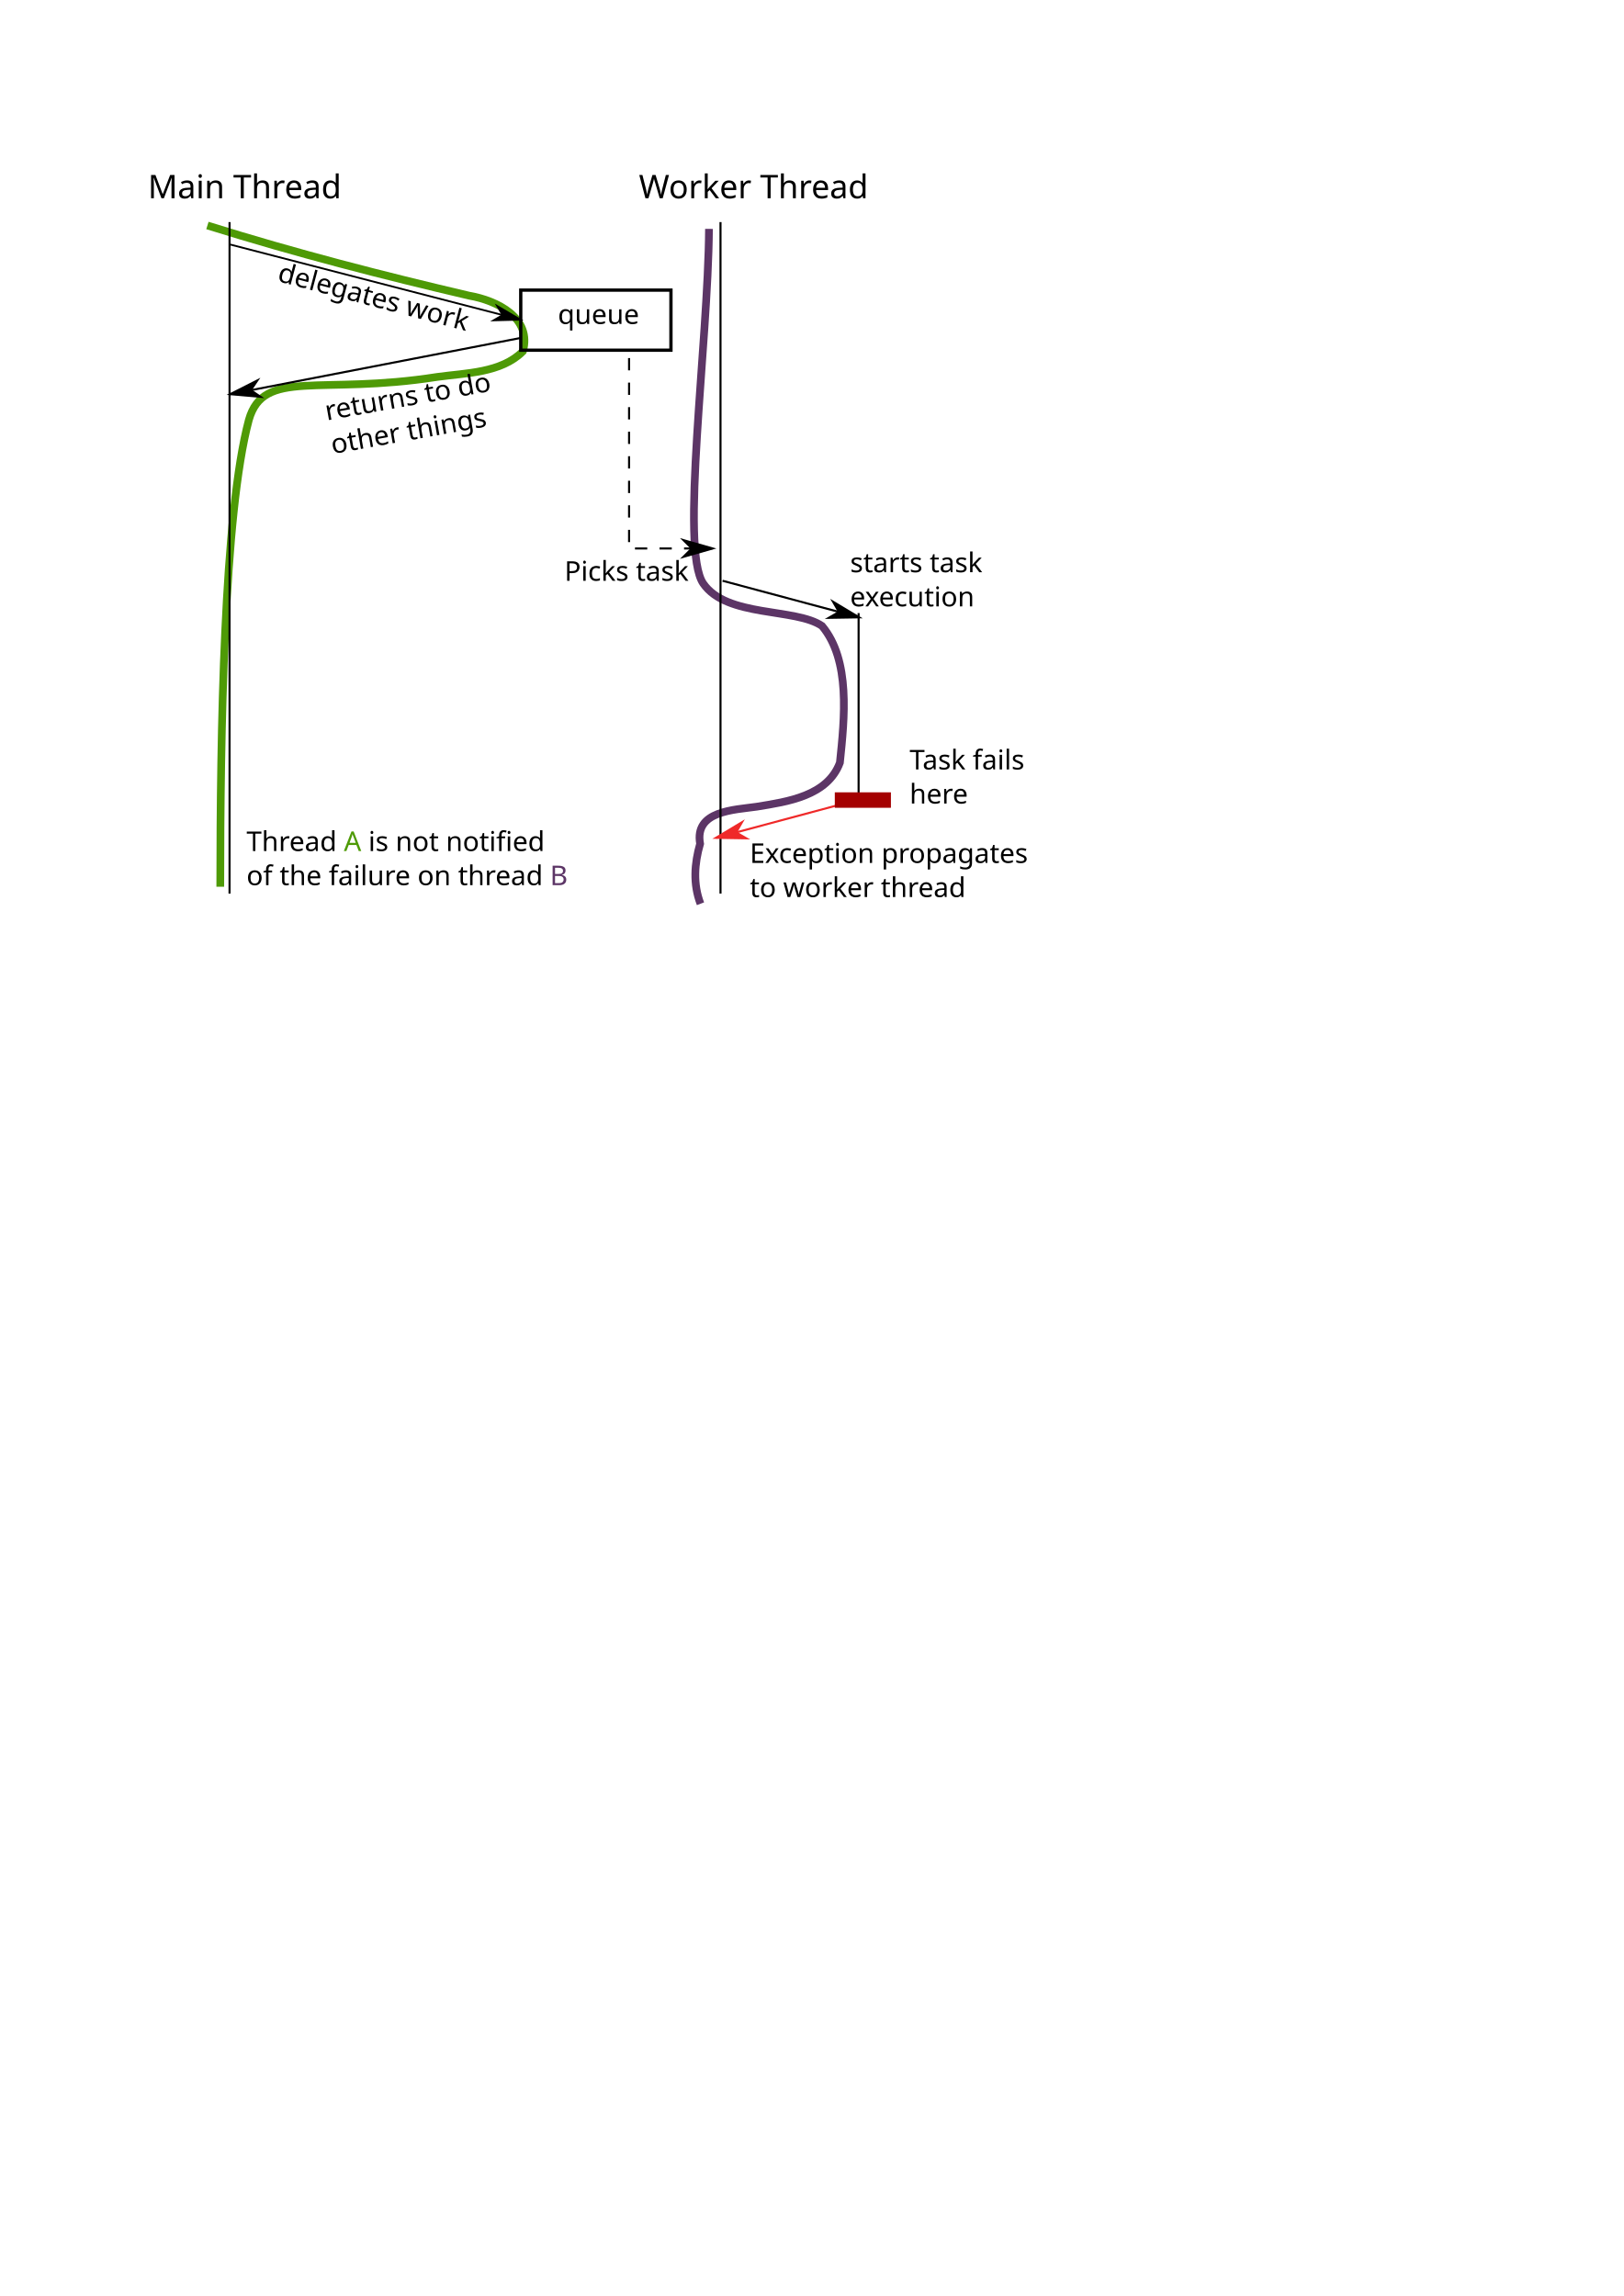
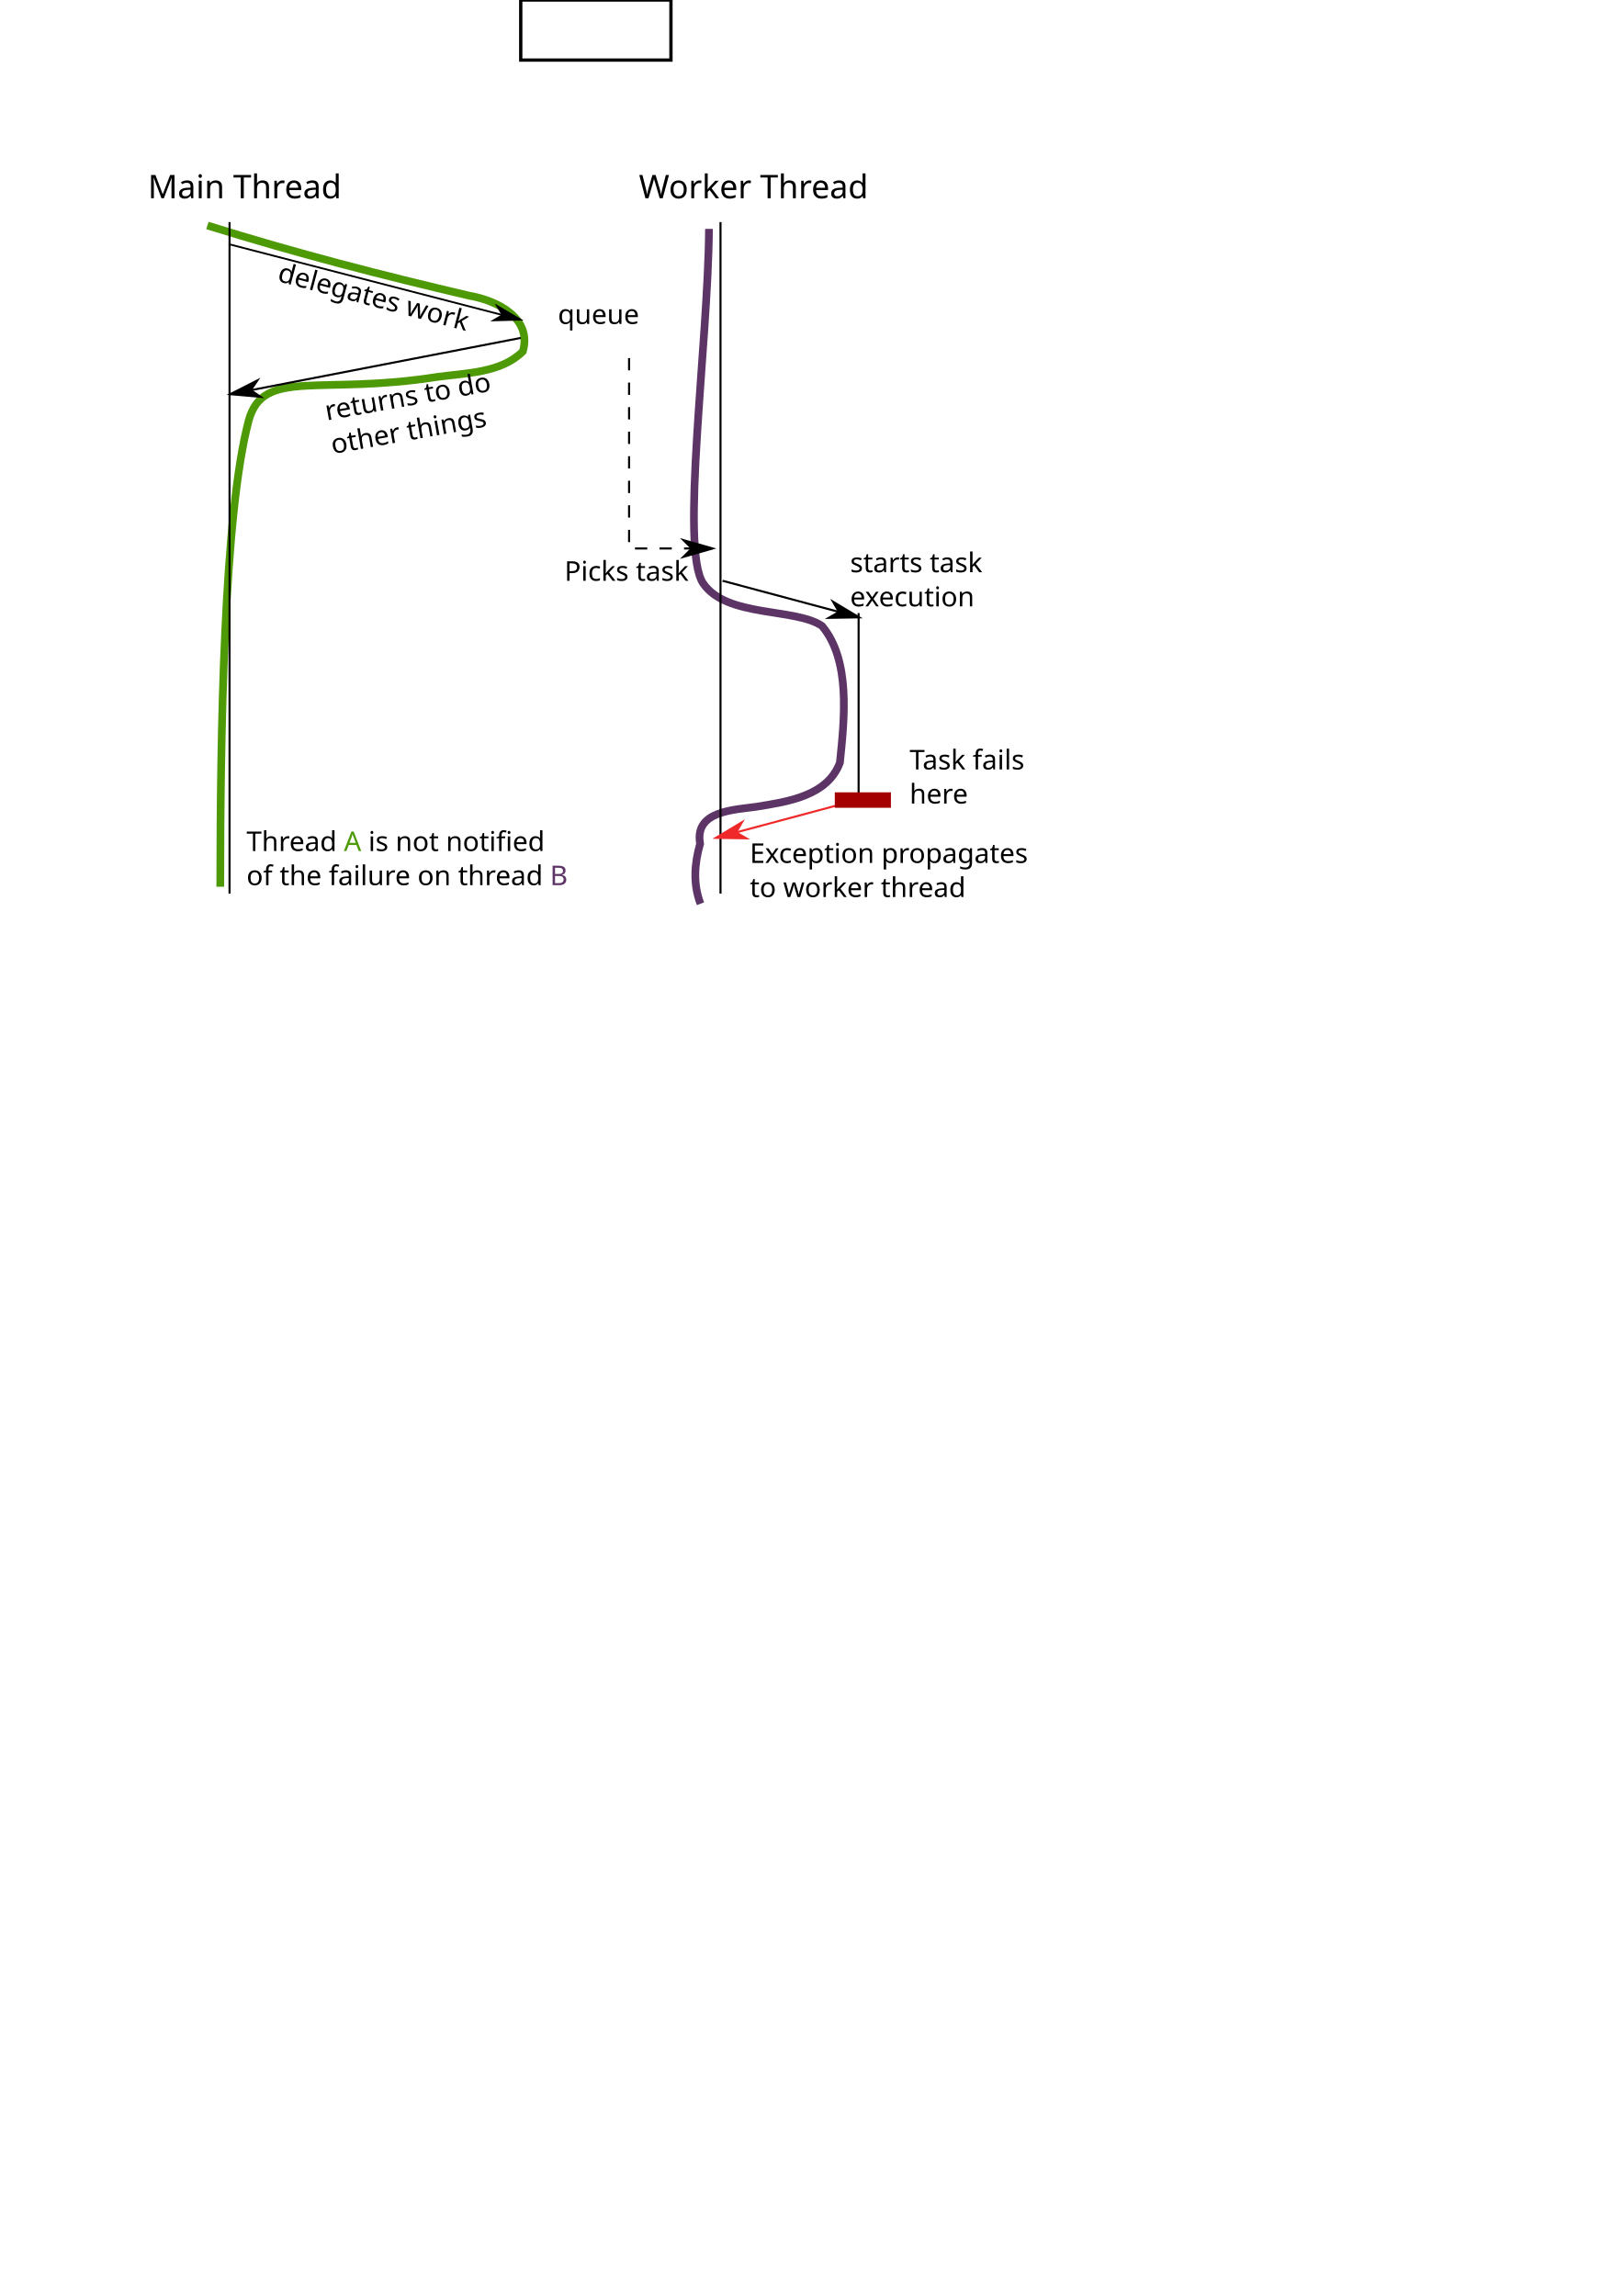
<svg xmlns="http://www.w3.org/2000/svg" width="210mm" height="297mm" viewBox="0 0 210 297" version="1.1" id="svg7567">
  <defs id="defs7561">
    <marker orient="auto" refY="0.0" refX="0.0" id="marker8891" style="overflow:visible;">
      <path id="path8889" d="M 0.0,0.0 L 5.0,-5.0 L -12.5,0.0 L 5.0,5.0 L 0.0,0.0 z " style="fill-rule:evenodd;stroke:#ef2929;stroke-width:1pt;stroke-opacity:1;fill:#ef2929;fill-opacity:1" transform="scale(0.8) rotate(180) translate(12.5,0)" />
    </marker>
    <marker style="overflow:visible;" id="marker8773" refX="0.0" refY="0.0" orient="auto">
      <path transform="scale(0.8) rotate(180) translate(12.5,0)" style="fill-rule:evenodd;stroke:#000000;stroke-width:1pt;stroke-opacity:1;fill:#000000;fill-opacity:1" d="M 0.0,0.0 L 5.0,-5.0 L -12.5,0.0 L 5.0,5.0 L 0.0,0.0 z " id="path8771" />
    </marker>
    <marker orient="auto" refY="0.0" refX="0.0" id="marker8630" style="overflow:visible;">
      <path id="path8628" d="M 0.0,0.0 L 5.0,-5.0 L -12.5,0.0 L 5.0,5.0 L 0.0,0.0 z " style="fill-rule:evenodd;stroke:#000000;stroke-width:1pt;stroke-opacity:1;fill:#000000;fill-opacity:1" transform="scale(0.8) rotate(180) translate(12.5,0)" />
    </marker>
    <marker style="overflow:visible;" id="marker8536" refX="0.0" refY="0.0" orient="auto">
      <path transform="scale(0.8) rotate(180) translate(12.5,0)" style="fill-rule:evenodd;stroke:#000000;stroke-width:1pt;stroke-opacity:1;fill:#000000;fill-opacity:1" d="M 0.0,0.0 L 5.0,-5.0 L -12.5,0.0 L 5.0,5.0 L 0.0,0.0 z " id="path8534" />
    </marker>
    <marker orient="auto" refY="0.0" refX="0.0" id="Arrow1Lend" style="overflow:visible;">
      <path id="path4538" d="M 0.0,0.0 L 5.0,-5.0 L -12.5,0.0 L 5.0,5.0 L 0.0,0.0 z " style="fill-rule:evenodd;stroke:#000000;stroke-width:1pt;stroke-opacity:1;fill:#000000;fill-opacity:1" transform="scale(0.8) rotate(180) translate(12.5,0)" />
    </marker>
  </defs>
  <g id="layer1">
    <path style="fill:none;stroke:#4e9a06;stroke-width:1;stroke-linecap:butt;stroke-linejoin:miter;stroke-opacity:1;stroke-miterlimit:4;stroke-dasharray:none" d="m 26.827,29.168 c 11.617,3.628 22.736,6.476 33.876,9.084 3.578,0.614 8.147,2.88 6.922,7.201 -2.813,2.808 -7.345,2.784 -11.076,3.303 -15.213,2.397 -22.445,-1.166 -24.365,5.566 -3.25,12.182 -3.688,40.709 -3.695,60.386" id="path8744" />
    <path style="fill:none;stroke:#5c3566;stroke-width:1;stroke-linecap:butt;stroke-linejoin:miter;stroke-opacity:1;stroke-miterlimit:4;stroke-dasharray:none" d="m 91.696,29.607 c -0.097,14.866 -3.791,41.433 -0.746,45.867 3.045,4.435 11.925,3.133 15.368,5.499 3.708,4.442 2.91,11.914 2.31,17.681 -1.616,4.325 -6.76,5.044 -10.756,5.696 -2.912,0.425 -8.09,0.502 -7.325,4.797 -0.737,2.556 -0.926,5.222 0.05,7.758" id="path9051" />
    <path style="fill:none;stroke:#000000;stroke-width:0.265px;stroke-linecap:butt;stroke-linejoin:miter;stroke-opacity:1" d="M 29.686,28.728 V 115.586" id="path7569" />
    <text xml:space="preserve" style="font-style:normal;font-variant:normal;font-weight:normal;font-stretch:normal;font-size:4.233px;line-height:1.25;font-family:'Franklin Gothic Medium';-inkscape-font-specification:'Franklin Gothic Medium, ';letter-spacing:0px;word-spacing:0px;fill:#000000;fill-opacity:1;stroke:none;stroke-width:0.265" x="19.131" y="25.649" id="text7573">
      <tspan id="tspan7571" x="19.131" y="25.649" style="stroke-width:0.265">Main Thread</tspan>
    </text>
    <path id="path7575" d="M 93.186,28.728 V 115.586" style="fill:none;stroke:#000000;stroke-width:0.265;stroke-linecap:butt;stroke-linejoin:miter;stroke-opacity:1;stroke-miterlimit:4;stroke-dasharray:none" />
    <text id="text7579" y="25.649" x="82.631" style="font-style:normal;font-variant:normal;font-weight:normal;font-stretch:normal;font-size:4.233px;line-height:1.25;font-family:'Franklin Gothic Medium';-inkscape-font-specification:'Franklin Gothic Medium, ';letter-spacing:0px;word-spacing:0px;fill:#000000;fill-opacity:1;stroke:none;stroke-width:0.265" xml:space="preserve">
      <tspan style="stroke-width:0.265" y="25.649" x="82.631" id="tspan7581">Worker Thread</tspan>
    </text>
    <path style="fill:none;stroke:#000000;stroke-width:0.234;stroke-linecap:butt;stroke-linejoin:miter;stroke-miterlimit:4;stroke-dasharray:none;stroke-dashoffset:0;stroke-opacity:1;marker-end:url(#Arrow1Lend)" d="m 29.679,31.607 37.599,9.737" id="path7585" />
    <text xml:space="preserve" style="font-style:normal;font-variant:normal;font-weight:normal;font-stretch:normal;font-size:3.528px;line-height:1.25;font-family:'Franklin Gothic Medium';-inkscape-font-specification:'Franklin Gothic Medium, ';letter-spacing:0px;word-spacing:0px;fill:#000000;fill-opacity:1;stroke:none;stroke-width:0.265" x="43.872" y="25.998" id="text8176" transform="rotate(14.79374)">
      <tspan id="tspan8174" x="43.872" y="25.998" style="stroke-width:0.265">delegates work</tspan>
    </text>
-     <rect style="fill:none;fill-opacity:1;stroke:#000000;stroke-width:0.425;stroke-miterlimit:4;stroke-dasharray:none;stroke-dashoffset:0;stroke-opacity:1" id="rect8250" width="19.426" height="7.772" x="67.35" y="37.528" />
+     <rect style="fill:none;fill-opacity:1;stroke:#000000;stroke-width:0.425;stroke-miterlimit:4;stroke-dasharray:none;stroke-dashoffset:0;stroke-opacity:1" id="rect8250" width="19.426" height="7.772" x="67.35" y="37.52.5.8" />
    <text xml:space="preserve" style="font-style:normal;font-variant:normal;font-weight:normal;font-stretch:normal;font-size:3.528px;line-height:1.25;font-family:'Franklin Gothic Medium';-inkscape-font-specification:'Franklin Gothic Medium, ';letter-spacing:0px;word-spacing:0px;fill:#000000;fill-opacity:1;stroke:none;stroke-width:0.265" x="72.16" y="41.907" id="text8488">
      <tspan id="tspan8486" x="72.16" y="41.907" style="stroke-width:0.265">queue</tspan>
    </text>
    <path style="fill:none;stroke:#000000;stroke-width:0.265px;stroke-linecap:butt;stroke-linejoin:miter;stroke-opacity:1;marker-end:url(#marker8536)" d="M 67.35,43.712 29.816,50.981" id="path8526" />
    <text xml:space="preserve" style="font-style:normal;font-variant:normal;font-weight:normal;font-stretch:normal;font-size:3.528px;line-height:1.25;font-family:'Franklin Gothic Medium';-inkscape-font-specification:'Franklin Gothic Medium, ';letter-spacing:0px;word-spacing:0px;fill:#000000;fill-opacity:1;stroke:none;stroke-width:0.265" x="73.005" y="75.126" id="text8742">
      <tspan id="tspan8740" x="73.005" y="75.126" style="stroke-width:0.265">Picks task</tspan>
    </text>
    <text xml:space="preserve" style="font-style:normal;font-variant:normal;font-weight:normal;font-stretch:normal;font-size:3.528px;line-height:1.25;font-family:'Franklin Gothic Medium';-inkscape-font-specification:'Franklin Gothic Medium, ';letter-spacing:0px;word-spacing:0px;fill:#000000;fill-opacity:1;stroke:none;stroke-width:0.265" x="32.015" y="60.982" id="text8612" transform="rotate(-10.15081)">
      <tspan x="32.015" y="60.982" style="stroke-width:0.265" id="tspan8614">returns to do</tspan>
      <tspan x="32.015" y="65.392" style="stroke-width:0.265" id="tspan8618">other things</tspan>
    </text>
    <path style="fill:none;stroke:#000000;stroke-width:0.265px;stroke-linecap:butt;stroke-linejoin:miter;stroke-opacity:1" d="M 111.047,79.304 V 103.932" id="path8759" />
    <path style="fill:none;stroke:#000000;stroke-width:0.265px;stroke-linecap:butt;stroke-linejoin:miter;stroke-opacity:1;marker-end:url(#marker8773)" d="m 93.455,75.126 17.623,4.722" id="path8761" />
    <path style="fill:none;stroke:#ef2929;stroke-width:0.265px;stroke-linecap:butt;stroke-linejoin:miter;stroke-opacity:1;marker-end:url(#marker8891)" d="m 110.827,103.492 -18.198,4.876" id="path8763" />
    <path style="fill:none;stroke:#a40000;stroke-width:2;stroke-linecap:butt;stroke-linejoin:miter;stroke-opacity:1;stroke-miterlimit:4;stroke-dasharray:none" d="m 107.969,103.492 h 7.257" id="path9037" />
    <text xml:space="preserve" style="font-style:normal;font-variant:normal;font-weight:normal;font-stretch:normal;font-size:3.528px;line-height:1.25;font-family:'Franklin Gothic Medium';-inkscape-font-specification:'Franklin Gothic Medium, ';letter-spacing:0px;word-spacing:0px;fill:#000000;fill-opacity:1;stroke:none;stroke-width:0.265" x="117.644" y="99.534" id="text9041">
      <tspan id="tspan9039" x="117.644" y="99.534" style="stroke-width:0.265">Task fails</tspan>
      <tspan x="117.644" y="103.944" style="stroke-width:0.265" id="tspan9043">here</tspan>
    </text>
    <text xml:space="preserve" style="font-style:normal;font-variant:normal;font-weight:normal;font-stretch:normal;font-size:3.528px;line-height:1.25;font-family:'Franklin Gothic Medium';-inkscape-font-specification:'Franklin Gothic Medium, ';letter-spacing:0px;word-spacing:0px;fill:#000000;fill-opacity:1;stroke:none;stroke-width:0.265" x="96.974" y="111.628" id="text9047">
      <tspan id="tspan9045" x="96.974" y="111.628" style="stroke-width:0.265">Exception propagates</tspan>
      <tspan x="96.974" y="116.038" style="stroke-width:0.265" id="tspan9049">to worker thread</tspan>
    </text>
    <path style="fill:none;stroke:#000000;stroke-width:0.265;stroke-linecap:butt;stroke-linejoin:miter;stroke-opacity:1;marker-end:url(#marker8630);stroke-miterlimit:4;stroke-dasharray:1.587,1.587;stroke-dashoffset:0" d="M 81.361,46.319 V 70.948 H 92.136" id="path8620" />
    <text xml:space="preserve" style="font-style:normal;font-variant:normal;font-weight:normal;font-stretch:normal;font-size:3.528px;line-height:1.25;font-family:'Franklin Gothic Medium';-inkscape-font-specification:'Franklin Gothic Medium, ';letter-spacing:0px;word-spacing:0px;fill:#000000;fill-opacity:1;stroke:none;stroke-width:0.265" x="109.948" y="74.026" id="text9092">
      <tspan id="tspan9090" x="109.948" y="74.026" style="stroke-width:0.265">starts task</tspan>
      <tspan x="109.948" y="78.436" style="stroke-width:0.265" id="tspan9094">execution</tspan>
    </text>
    <text xml:space="preserve" style="font-style:normal;font-variant:normal;font-weight:normal;font-stretch:normal;font-size:3.528px;line-height:1.25;font-family:'Franklin Gothic Medium';-inkscape-font-specification:'Franklin Gothic Medium, ';letter-spacing:0px;word-spacing:0px;fill:#000000;fill-opacity:1;stroke:none;stroke-width:0.265" x="31.885" y="110.089" id="text9098">
      <tspan id="tspan9096" x="31.885" y="110.089" style="stroke-width:0.265">Thread <tspan style="fill:#4e9a06" id="tspan9102">A</tspan> is not notified</tspan>
      <tspan x="31.885" y="114.499" style="stroke-width:0.265" id="tspan9100">of the failure on thread <tspan style="fill:#5c3566" id="tspan9104">B</tspan>
      </tspan>
    </text>
  </g>
</svg>
